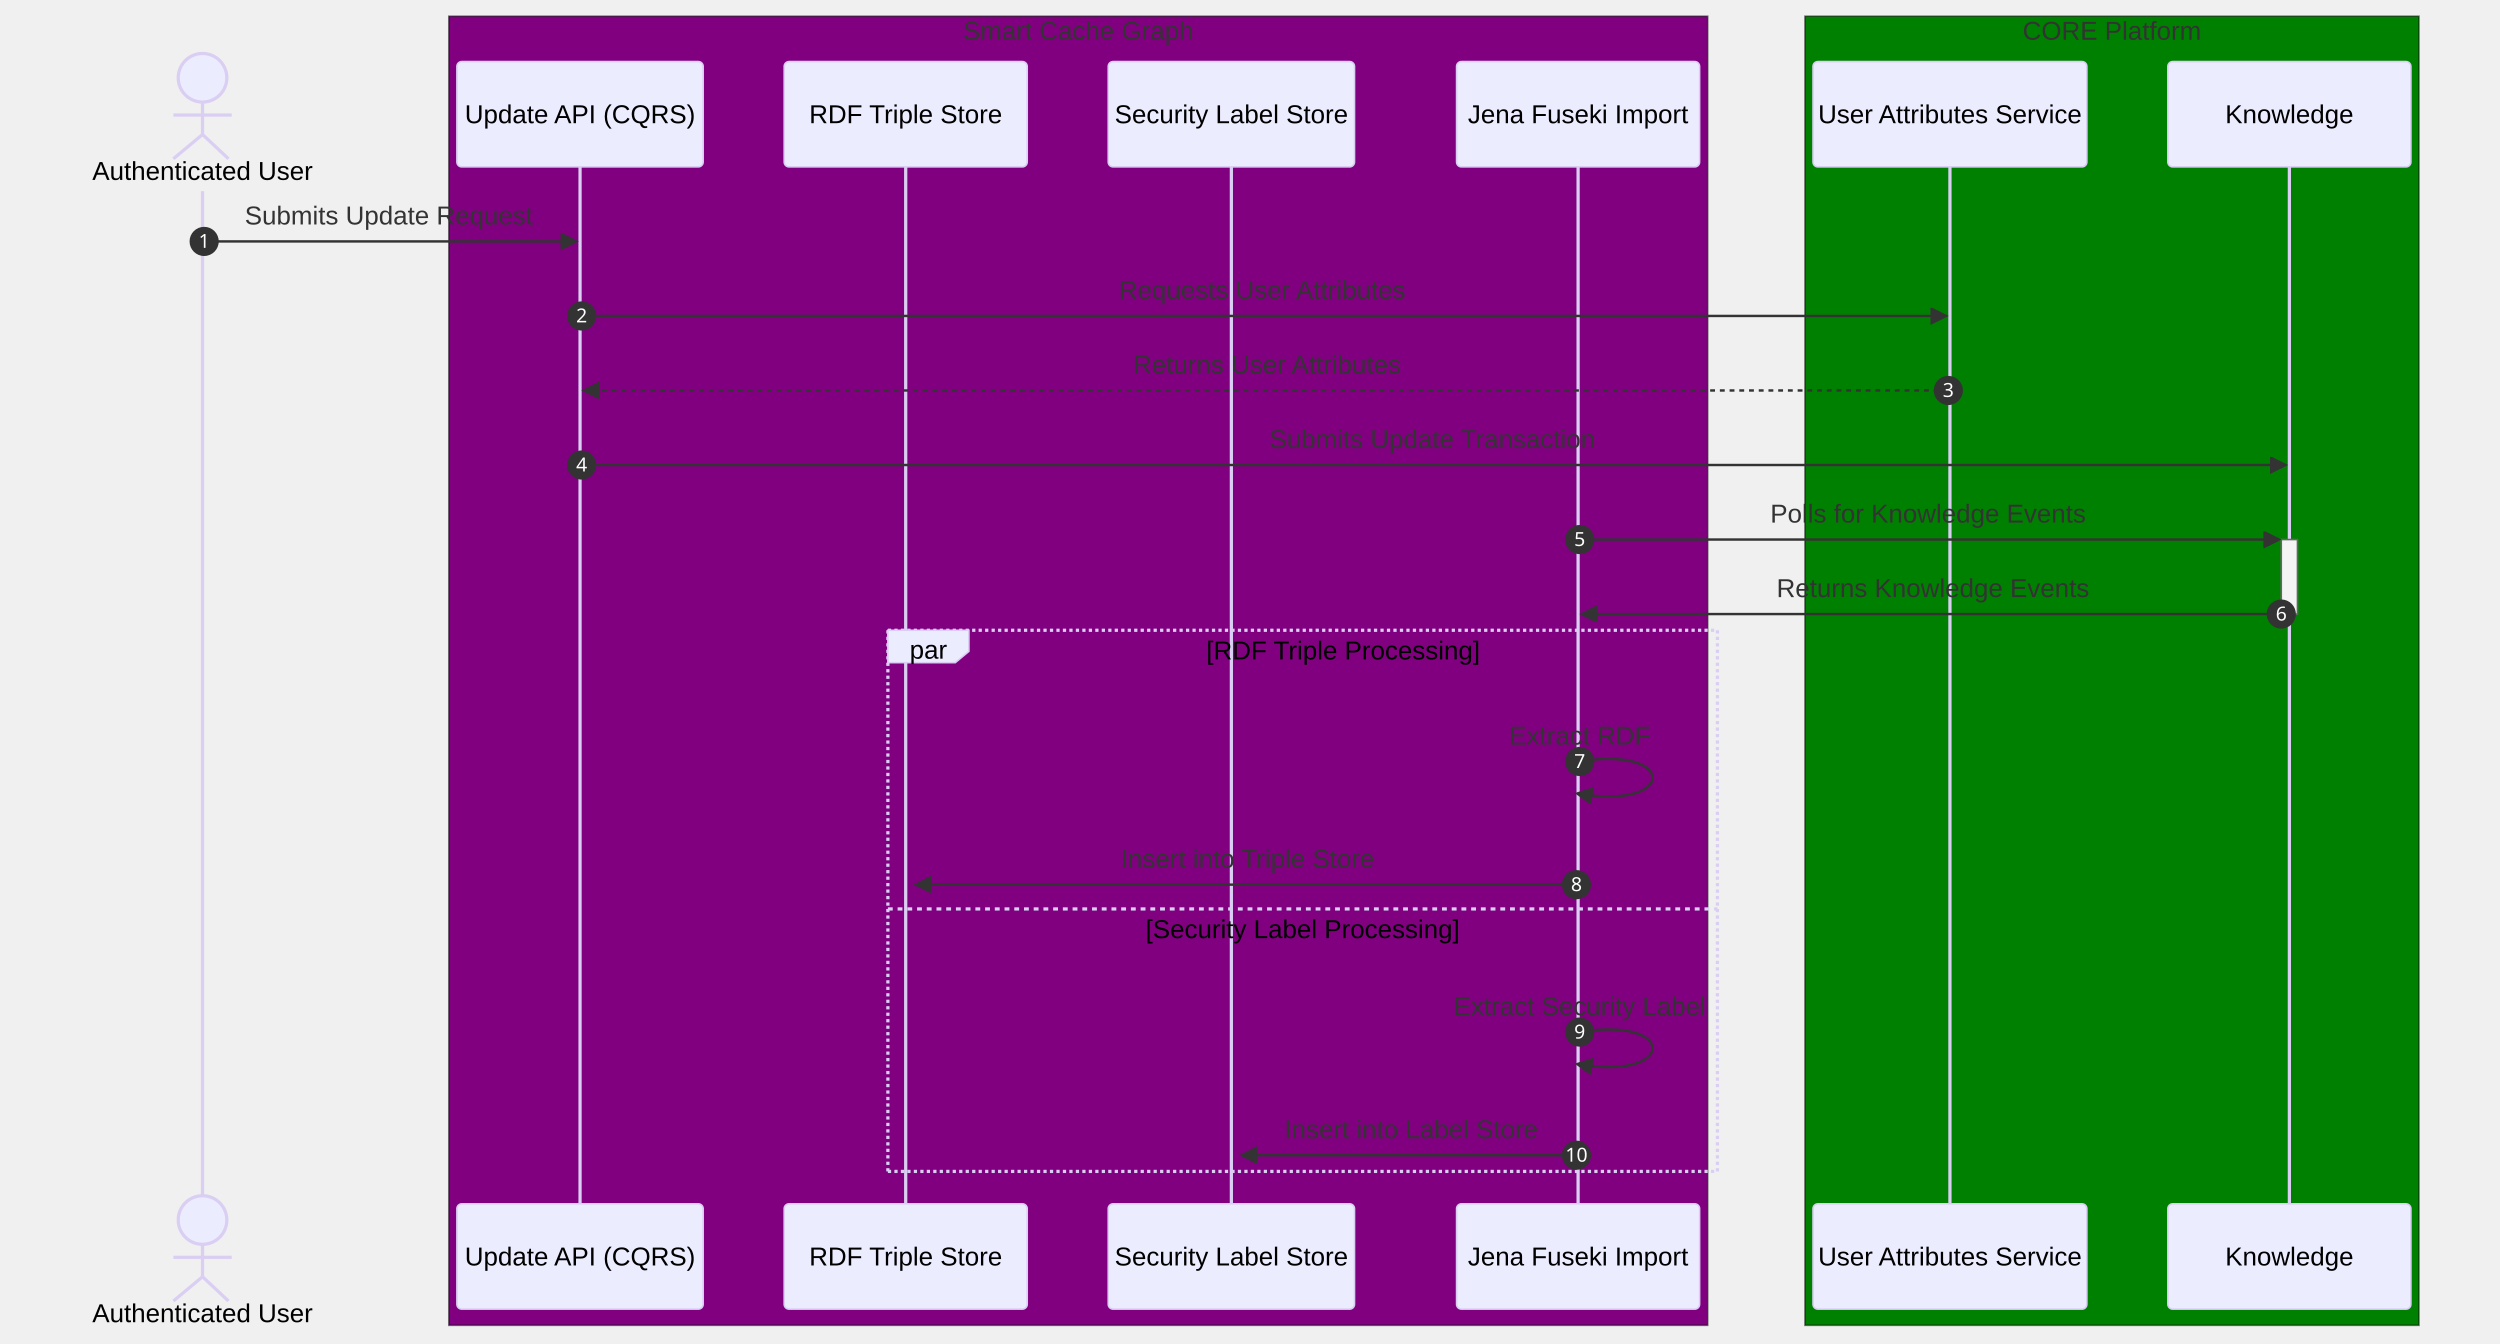
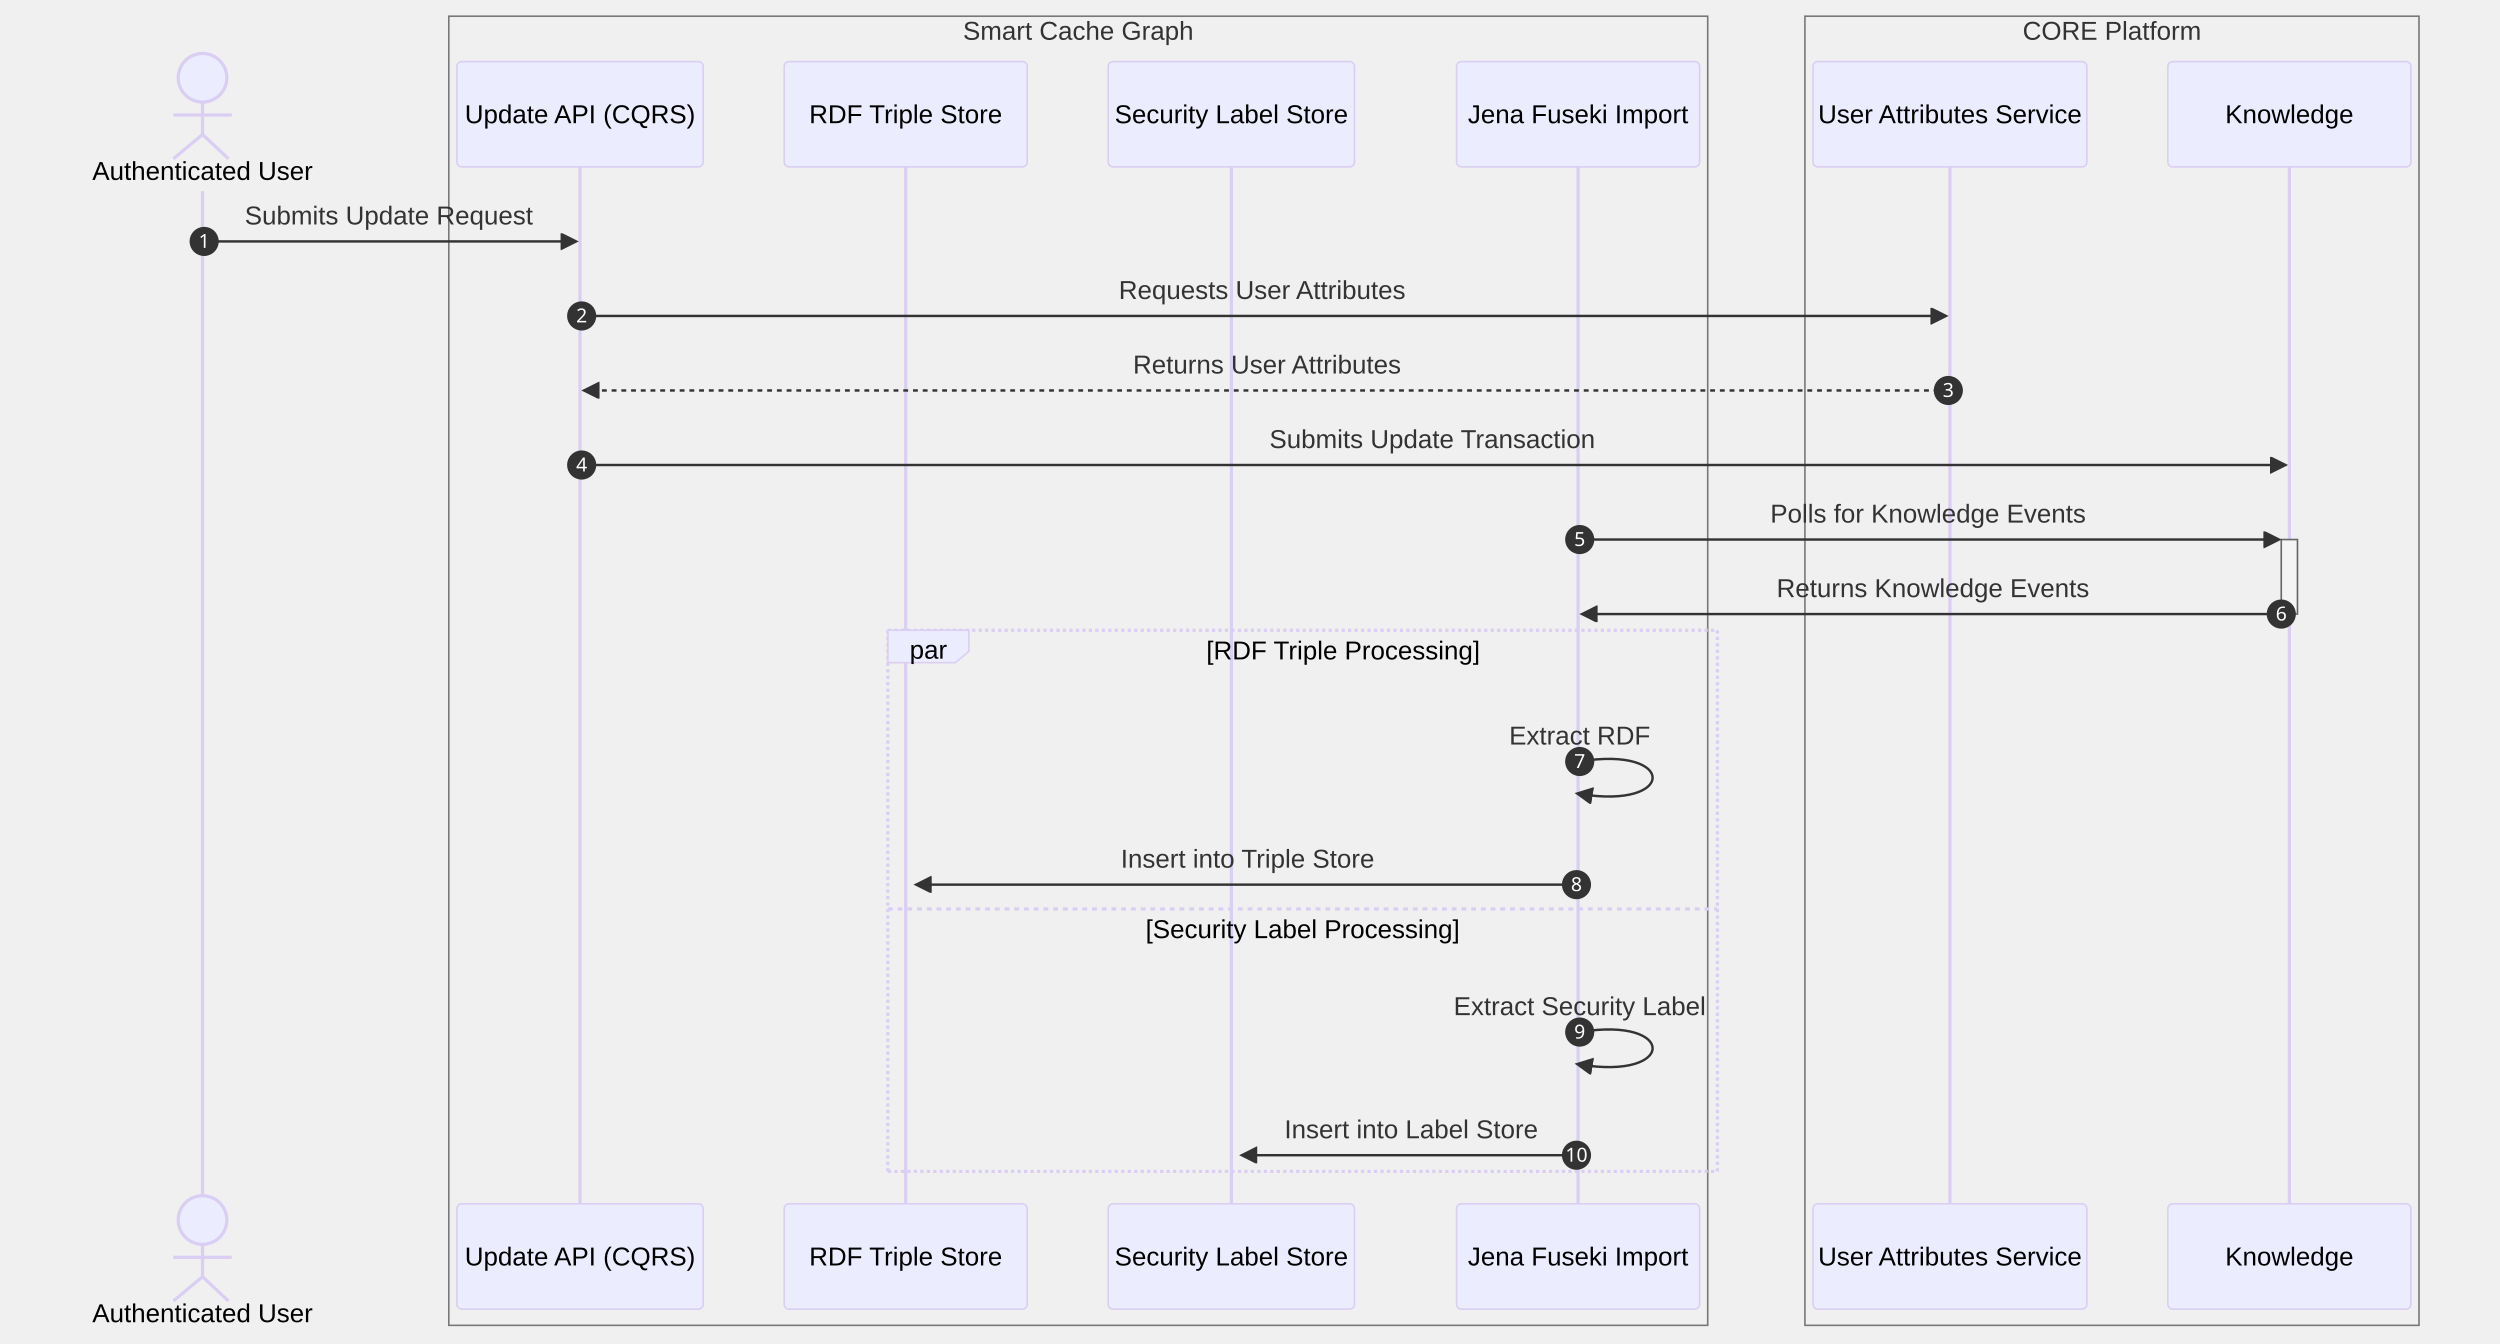
<svg xmlns="http://www.w3.org/2000/svg" aria-roledescription="sequence" role="graphics-document document" viewBox="-50 -10 1543 829" style="max-width: 1543px; background-color: white;" width="100%" id="my-svg">
  <g>
-     <rect class="rect" height="808" width="379" stroke="rgb(0,0,0, 0.5)" fill="Green" y="0" x="1064" />
+     <rect class="rect" height="808" width="379" stroke="rgb(0,0,0, 0.5)" fill="transparent" y="0" x="1064" />
    <text style="text-anchor: middle; font-size: 16px; font-weight: 400;" class="text" alignment-baseline="central" dominant-baseline="central" y="9" x="1253.5">
      <tspan dy="0" x="1253.5">CORE Platform</tspan>
    </text>
  </g>
  <g>
-     <rect class="rect" height="808" width="777" stroke="rgb(0,0,0, 0.5)" fill="Purple" y="0" x="227" />
+     <rect class="rect" height="808" width="777" stroke="rgb(0,0,0, 0.5)" fill="transparent" y="0" x="227" />
    <text style="text-anchor: middle; font-size: 16px; font-weight: 400;" class="text" alignment-baseline="central" dominant-baseline="central" y="9" x="615.5">
      <tspan dy="0" x="615.5">Smart Cache Graph</tspan>
    </text>
  </g>
  <g>
    <rect class="actor actor-bottom" ry="3" rx="3" name="K" height="65" width="150" stroke="#666" fill="#eaeaea" y="733" x="1288" />
    <text style="text-anchor: middle; font-size: 16px; font-weight: 400;" class="actor" alignment-baseline="central" dominant-baseline="central" y="765.5" x="1363">
      <tspan dy="0" x="1363">Knowledge</tspan>
    </text>
  </g>
  <g>
    <rect class="actor actor-bottom" ry="3" rx="3" name="UAS" height="65" width="169" stroke="#666" fill="#eaeaea" y="733" x="1069" />
    <text style="text-anchor: middle; font-size: 16px; font-weight: 400;" class="actor" alignment-baseline="central" dominant-baseline="central" y="765.5" x="1153.5">
      <tspan dy="0" x="1153.5">User Attributes Service</tspan>
    </text>
  </g>
  <g>
    <rect class="actor actor-bottom" ry="3" rx="3" name="JF" height="65" width="150" stroke="#666" fill="#eaeaea" y="733" x="849" />
    <text style="text-anchor: middle; font-size: 16px; font-weight: 400;" class="actor" alignment-baseline="central" dominant-baseline="central" y="765.5" x="924">
      <tspan dy="0" x="924">Jena Fuseki Import</tspan>
    </text>
  </g>
  <g>
    <rect class="actor actor-bottom" ry="3" rx="3" name="L" height="65" width="152" stroke="#666" fill="#eaeaea" y="733" x="634" />
    <text style="text-anchor: middle; font-size: 16px; font-weight: 400;" class="actor" alignment-baseline="central" dominant-baseline="central" y="765.5" x="710">
      <tspan dy="0" x="710">Security Label Store</tspan>
    </text>
  </g>
  <g>
    <rect class="actor actor-bottom" ry="3" rx="3" name="RTS" height="65" width="150" stroke="#666" fill="#eaeaea" y="733" x="434" />
    <text style="text-anchor: middle; font-size: 16px; font-weight: 400;" class="actor" alignment-baseline="central" dominant-baseline="central" y="765.5" x="509">
      <tspan dy="0" x="509">RDF Triple Store</tspan>
    </text>
  </g>
  <g>
    <rect class="actor actor-bottom" ry="3" rx="3" name="SA" height="65" width="152" stroke="#666" fill="#eaeaea" y="733" x="232" />
    <text style="text-anchor: middle; font-size: 16px; font-weight: 400;" class="actor" alignment-baseline="central" dominant-baseline="central" y="765.5" x="308">
      <tspan dy="0" x="308">Update API (CQRS)</tspan>
    </text>
  </g>
  <g>
    <line stroke="#999" stroke-width="0.5px" class="200" y2="733" x2="1363" y1="33" x1="1363" id="actor6" />
    <g id="root-6">
      <rect class="actor actor-top" ry="3" rx="3" name="K" height="65" width="150" stroke="#666" fill="#eaeaea" y="28" x="1288" />
      <text style="text-anchor: middle; font-size: 16px; font-weight: 400;" class="actor" alignment-baseline="central" dominant-baseline="central" y="60.5" x="1363">
        <tspan dy="0" x="1363">Knowledge</tspan>
      </text>
    </g>
  </g>
  <g>
    <line stroke="#999" stroke-width="0.5px" class="200" y2="733" x2="1153.5" y1="33" x1="1153.5" id="actor5" />
    <g id="root-5">
      <rect class="actor actor-top" ry="3" rx="3" name="UAS" height="65" width="169" stroke="#666" fill="#eaeaea" y="28" x="1069" />
      <text style="text-anchor: middle; font-size: 16px; font-weight: 400;" class="actor" alignment-baseline="central" dominant-baseline="central" y="60.5" x="1153.5">
        <tspan dy="0" x="1153.5">User Attributes Service</tspan>
      </text>
    </g>
  </g>
  <g>
    <line stroke="#999" stroke-width="0.5px" class="200" y2="733" x2="924" y1="33" x1="924" id="actor4" />
    <g id="root-4">
      <rect class="actor actor-top" ry="3" rx="3" name="JF" height="65" width="150" stroke="#666" fill="#eaeaea" y="28" x="849" />
      <text style="text-anchor: middle; font-size: 16px; font-weight: 400;" class="actor" alignment-baseline="central" dominant-baseline="central" y="60.5" x="924">
        <tspan dy="0" x="924">Jena Fuseki Import</tspan>
      </text>
    </g>
  </g>
  <g>
    <line stroke="#999" stroke-width="0.5px" class="200" y2="733" x2="710" y1="33" x1="710" id="actor3" />
    <g id="root-3">
      <rect class="actor actor-top" ry="3" rx="3" name="L" height="65" width="152" stroke="#666" fill="#eaeaea" y="28" x="634" />
      <text style="text-anchor: middle; font-size: 16px; font-weight: 400;" class="actor" alignment-baseline="central" dominant-baseline="central" y="60.5" x="710">
        <tspan dy="0" x="710">Security Label Store</tspan>
      </text>
    </g>
  </g>
  <g>
    <line stroke="#999" stroke-width="0.5px" class="200" y2="733" x2="509" y1="33" x1="509" id="actor2" />
    <g id="root-2">
      <rect class="actor actor-top" ry="3" rx="3" name="RTS" height="65" width="150" stroke="#666" fill="#eaeaea" y="28" x="434" />
      <text style="text-anchor: middle; font-size: 16px; font-weight: 400;" class="actor" alignment-baseline="central" dominant-baseline="central" y="60.5" x="509">
        <tspan dy="0" x="509">RDF Triple Store</tspan>
      </text>
    </g>
  </g>
  <g>
    <line stroke="#999" stroke-width="0.5px" class="200" y2="733" x2="308" y1="33" x1="308" id="actor1" />
    <g id="root-1">
      <rect class="actor actor-top" ry="3" rx="3" name="SA" height="65" width="152" stroke="#666" fill="#eaeaea" y="28" x="232" />
      <text style="text-anchor: middle; font-size: 16px; font-weight: 400;" class="actor" alignment-baseline="central" dominant-baseline="central" y="60.5" x="308">
        <tspan dy="0" x="308">Update API (CQRS)</tspan>
      </text>
    </g>
  </g>
  <style>#my-svg{font-family:"trebuchet ms",verdana,arial,sans-serif;font-size:16px;fill:#333;}#my-svg .error-icon{fill:#552222;}#my-svg .error-text{fill:#552222;stroke:#552222;}#my-svg .edge-thickness-normal{stroke-width:2px;}#my-svg .edge-thickness-thick{stroke-width:3.5px;}#my-svg .edge-pattern-solid{stroke-dasharray:0;}#my-svg .edge-pattern-dashed{stroke-dasharray:3;}#my-svg .edge-pattern-dotted{stroke-dasharray:2;}#my-svg .marker{fill:#333333;stroke:#333333;}#my-svg .marker.cross{stroke:#333333;}#my-svg svg{font-family:"trebuchet ms",verdana,arial,sans-serif;font-size:16px;}#my-svg .actor{stroke:hsl(259.626, 59.777%, 87.902%);fill:#ECECFF;}#my-svg text.actor&gt;tspan{fill:black;stroke:none;}#my-svg .actor-line{stroke:grey;}#my-svg .messageLine0{stroke-width:1.5;stroke-dasharray:none;stroke:#333;}#my-svg .messageLine1{stroke-width:1.5;stroke-dasharray:2,2;stroke:#333;}#my-svg #arrowhead path{fill:#333;stroke:#333;}#my-svg .sequenceNumber{fill:white;}#my-svg #sequencenumber{fill:#333;}#my-svg #crosshead path{fill:#333;stroke:#333;}#my-svg .messageText{fill:#333;stroke:none;}#my-svg .labelBox{stroke:hsl(259.626, 59.777%, 87.902%);fill:#ECECFF;}#my-svg .labelText,#my-svg .labelText&gt;tspan{fill:black;stroke:none;}#my-svg .loopText,#my-svg .loopText&gt;tspan{fill:black;stroke:none;}#my-svg .loopLine{stroke-width:2px;stroke-dasharray:2,2;stroke:hsl(259.626, 59.777%, 87.902%);fill:hsl(259.626, 59.777%, 87.902%);}#my-svg .note{stroke:#aaaa33;fill:#fff5ad;}#my-svg .noteText,#my-svg .noteText&gt;tspan{fill:black;stroke:none;}#my-svg .activation0{fill:#f4f4f4;stroke:#666;}#my-svg .activation1{fill:#f4f4f4;stroke:#666;}#my-svg .activation2{fill:#f4f4f4;stroke:#666;}#my-svg .actorPopupMenu{position:absolute;}#my-svg .actorPopupMenuPanel{position:absolute;fill:#ECECFF;box-shadow:0px 8px 16px 0px rgba(0,0,0,0.2);filter:drop-shadow(3px 5px 2px rgb(0 0 0 / 0.4));}#my-svg .actor-man line{stroke:hsl(259.626, 59.777%, 87.902%);fill:#ECECFF;}#my-svg .actor-man circle,#my-svg line{stroke:hsl(259.626, 59.777%, 87.902%);fill:#ECECFF;stroke-width:2px;}#my-svg :root{--mermaid-font-family:"trebuchet ms",verdana,arial,sans-serif;}</style>
  <g />
  <defs>
    <symbol height="24" width="24" id="computer">
      <path d="M2 2v13h20v-13h-20zm18 11h-16v-9h16v9zm-10.228 6l.466-1h3.524l.467 1h-4.457zm14.228 3h-24l2-6h2.104l-1.33 4h18.45l-1.297-4h2.073l2 6zm-5-10h-14v-7h14v7z" transform="scale(.5)" />
    </symbol>
  </defs>
  <defs>
    <symbol clip-rule="evenodd" fill-rule="evenodd" id="database">
      <path d="M12.258.001l.256.004.255.005.253.008.251.01.249.012.247.015.246.016.242.019.241.02.239.023.236.024.233.027.231.028.229.031.225.032.223.034.22.036.217.038.214.04.211.041.208.043.205.045.201.046.198.048.194.05.191.051.187.053.183.054.18.056.175.057.172.059.168.06.163.061.16.063.155.064.15.066.074.033.073.033.071.034.07.034.069.035.068.035.067.035.066.035.064.036.064.036.062.036.06.036.06.037.058.037.058.037.055.038.055.038.053.038.052.038.051.039.05.039.048.039.047.039.045.04.044.04.043.04.041.04.04.041.039.041.037.041.036.041.034.041.033.042.032.042.03.042.029.042.027.042.026.043.024.043.023.043.021.043.02.043.018.044.017.043.015.044.013.044.012.044.011.045.009.044.007.045.006.045.004.045.002.045.001.045v17l-.001.045-.002.045-.004.045-.006.045-.007.045-.009.044-.011.045-.012.044-.013.044-.015.044-.017.043-.018.044-.02.043-.021.043-.023.043-.024.043-.026.043-.027.042-.029.042-.03.042-.032.042-.033.042-.034.041-.036.041-.037.041-.039.041-.04.041-.041.04-.043.04-.044.04-.045.04-.047.039-.048.039-.05.039-.051.039-.052.038-.053.038-.055.038-.055.038-.058.037-.058.037-.06.037-.06.036-.062.036-.064.036-.064.036-.066.035-.067.035-.068.035-.069.035-.07.034-.071.034-.073.033-.074.033-.15.066-.155.064-.16.063-.163.061-.168.06-.172.059-.175.057-.18.056-.183.054-.187.053-.191.051-.194.05-.198.048-.201.046-.205.045-.208.043-.211.041-.214.04-.217.038-.22.036-.223.034-.225.032-.229.031-.231.028-.233.027-.236.024-.239.023-.241.02-.242.019-.246.016-.247.015-.249.012-.251.01-.253.008-.255.005-.256.004-.258.001-.258-.001-.256-.004-.255-.005-.253-.008-.251-.01-.249-.012-.247-.015-.245-.016-.243-.019-.241-.02-.238-.023-.236-.024-.234-.027-.231-.028-.228-.031-.226-.032-.223-.034-.22-.036-.217-.038-.214-.04-.211-.041-.208-.043-.204-.045-.201-.046-.198-.048-.195-.05-.19-.051-.187-.053-.184-.054-.179-.056-.176-.057-.172-.059-.167-.06-.164-.061-.159-.063-.155-.064-.151-.066-.074-.033-.072-.033-.072-.034-.07-.034-.069-.035-.068-.035-.067-.035-.066-.035-.064-.036-.063-.036-.062-.036-.061-.036-.06-.037-.058-.037-.057-.037-.056-.038-.055-.038-.053-.038-.052-.038-.051-.039-.049-.039-.049-.039-.046-.039-.046-.04-.044-.04-.043-.04-.041-.04-.04-.041-.039-.041-.037-.041-.036-.041-.034-.041-.033-.042-.032-.042-.03-.042-.029-.042-.027-.042-.026-.043-.024-.043-.023-.043-.021-.043-.02-.043-.018-.044-.017-.043-.015-.044-.013-.044-.012-.044-.011-.045-.009-.044-.007-.045-.006-.045-.004-.045-.002-.045-.001-.045v-17l.001-.045.002-.045.004-.045.006-.045.007-.045.009-.044.011-.045.012-.044.013-.044.015-.044.017-.043.018-.044.02-.043.021-.043.023-.043.024-.043.026-.043.027-.042.029-.042.03-.042.032-.042.033-.042.034-.041.036-.041.037-.041.039-.041.04-.041.041-.04.043-.04.044-.04.046-.04.046-.039.049-.039.049-.039.051-.039.052-.038.053-.038.055-.038.056-.038.057-.037.058-.037.06-.037.061-.036.062-.036.063-.036.064-.036.066-.035.067-.035.068-.035.069-.035.07-.034.072-.034.072-.033.074-.033.151-.066.155-.064.159-.063.164-.061.167-.06.172-.059.176-.057.179-.056.184-.054.187-.053.19-.051.195-.05.198-.048.201-.046.204-.045.208-.043.211-.041.214-.04.217-.038.22-.036.223-.034.226-.032.228-.031.231-.028.234-.027.236-.024.238-.023.241-.02.243-.019.245-.016.247-.015.249-.012.251-.01.253-.008.255-.005.256-.004.258-.001.258.001zm-9.258 20.499v.01l.001.021.003.021.004.022.005.021.006.022.007.022.009.023.01.022.011.023.012.023.013.023.015.023.016.024.017.023.018.024.019.024.021.024.022.025.023.024.024.025.052.049.056.05.061.051.066.051.07.051.075.051.079.052.084.052.088.052.092.052.097.052.102.051.105.052.11.052.114.051.119.051.123.051.127.05.131.05.135.05.139.048.144.049.147.047.152.047.155.047.16.045.163.045.167.043.171.043.176.041.178.041.183.039.187.039.19.037.194.035.197.035.202.033.204.031.209.03.212.029.216.027.219.025.222.024.226.021.23.02.233.018.236.016.24.015.243.012.246.01.249.008.253.005.256.004.259.001.26-.001.257-.004.254-.005.25-.008.247-.011.244-.012.241-.014.237-.016.233-.018.231-.021.226-.021.224-.024.22-.026.216-.027.212-.028.21-.031.205-.031.202-.034.198-.034.194-.036.191-.037.187-.039.183-.04.179-.04.175-.042.172-.043.168-.044.163-.045.16-.046.155-.046.152-.047.148-.048.143-.049.139-.049.136-.05.131-.05.126-.05.123-.051.118-.052.114-.051.11-.052.106-.052.101-.052.096-.052.092-.052.088-.053.083-.051.079-.052.074-.052.07-.051.065-.051.06-.051.056-.05.051-.05.023-.024.023-.025.021-.024.02-.024.019-.024.018-.024.017-.024.015-.023.014-.024.013-.023.012-.023.01-.023.01-.022.008-.022.006-.022.006-.022.004-.022.004-.021.001-.021.001-.021v-4.127l-.077.055-.08.053-.083.054-.085.053-.087.052-.09.052-.093.051-.095.05-.097.05-.1.049-.102.049-.105.048-.106.047-.109.047-.111.046-.114.045-.115.045-.118.044-.12.043-.122.042-.124.042-.126.041-.128.04-.13.04-.132.038-.134.038-.135.037-.138.037-.139.035-.142.035-.143.034-.144.033-.147.032-.148.031-.15.03-.151.03-.153.029-.154.027-.156.027-.158.026-.159.025-.161.024-.162.023-.163.022-.165.021-.166.02-.167.019-.169.018-.169.017-.171.016-.173.015-.173.014-.175.013-.175.012-.177.011-.178.01-.179.008-.179.008-.181.006-.182.005-.182.004-.184.003-.184.002h-.37l-.184-.002-.184-.003-.182-.004-.182-.005-.181-.006-.179-.008-.179-.008-.178-.01-.176-.011-.176-.012-.175-.013-.173-.014-.172-.015-.171-.016-.17-.017-.169-.018-.167-.019-.166-.02-.165-.021-.163-.022-.162-.023-.161-.024-.159-.025-.157-.026-.156-.027-.155-.027-.153-.029-.151-.03-.15-.03-.148-.031-.146-.032-.145-.033-.143-.034-.141-.035-.14-.035-.137-.037-.136-.037-.134-.038-.132-.038-.13-.04-.128-.04-.126-.041-.124-.042-.122-.042-.12-.044-.117-.043-.116-.045-.113-.045-.112-.046-.109-.047-.106-.047-.105-.048-.102-.049-.1-.049-.097-.05-.095-.05-.093-.052-.09-.051-.087-.052-.085-.053-.083-.054-.08-.054-.077-.054v4.127zm0-5.654v.011l.001.021.003.021.004.021.005.022.006.022.007.022.009.022.01.022.011.023.012.023.013.023.015.024.016.023.017.024.018.024.019.024.021.024.022.024.023.025.024.024.052.05.056.05.061.05.066.051.07.051.075.052.079.051.084.052.088.052.092.052.097.052.102.052.105.052.11.051.114.051.119.052.123.05.127.051.131.05.135.049.139.049.144.048.147.048.152.047.155.046.16.045.163.045.167.044.171.042.176.042.178.04.183.04.187.038.19.037.194.036.197.034.202.033.204.032.209.03.212.028.216.027.219.025.222.024.226.022.23.02.233.018.236.016.24.014.243.012.246.01.249.008.253.006.256.003.259.001.26-.001.257-.003.254-.006.25-.008.247-.01.244-.012.241-.015.237-.016.233-.018.231-.02.226-.022.224-.024.22-.025.216-.027.212-.029.21-.03.205-.032.202-.033.198-.035.194-.036.191-.037.187-.039.183-.039.179-.041.175-.042.172-.043.168-.044.163-.045.16-.045.155-.047.152-.047.148-.048.143-.048.139-.05.136-.049.131-.05.126-.051.123-.051.118-.051.114-.052.11-.052.106-.052.101-.052.096-.052.092-.052.088-.052.083-.052.079-.052.074-.051.07-.052.065-.051.06-.05.056-.051.051-.049.023-.025.023-.024.021-.025.02-.024.019-.024.018-.024.017-.024.015-.023.014-.023.013-.024.012-.022.01-.023.01-.023.008-.022.006-.022.006-.022.004-.021.004-.022.001-.021.001-.021v-4.139l-.077.054-.08.054-.083.054-.085.052-.087.053-.09.051-.093.051-.095.051-.097.05-.1.049-.102.049-.105.048-.106.047-.109.047-.111.046-.114.045-.115.044-.118.044-.12.044-.122.042-.124.042-.126.041-.128.04-.13.039-.132.039-.134.038-.135.037-.138.036-.139.036-.142.035-.143.033-.144.033-.147.033-.148.031-.15.03-.151.03-.153.028-.154.028-.156.027-.158.026-.159.025-.161.024-.162.023-.163.022-.165.021-.166.02-.167.019-.169.018-.169.017-.171.016-.173.015-.173.014-.175.013-.175.012-.177.011-.178.009-.179.009-.179.007-.181.007-.182.005-.182.004-.184.003-.184.002h-.37l-.184-.002-.184-.003-.182-.004-.182-.005-.181-.007-.179-.007-.179-.009-.178-.009-.176-.011-.176-.012-.175-.013-.173-.014-.172-.015-.171-.016-.17-.017-.169-.018-.167-.019-.166-.02-.165-.021-.163-.022-.162-.023-.161-.024-.159-.025-.157-.026-.156-.027-.155-.028-.153-.028-.151-.03-.15-.03-.148-.031-.146-.033-.145-.033-.143-.033-.141-.035-.14-.036-.137-.036-.136-.037-.134-.038-.132-.039-.13-.039-.128-.04-.126-.041-.124-.042-.122-.043-.12-.043-.117-.044-.116-.044-.113-.046-.112-.046-.109-.046-.106-.047-.105-.048-.102-.049-.1-.049-.097-.05-.095-.051-.093-.051-.09-.051-.087-.053-.085-.052-.083-.054-.08-.054-.077-.054v4.139zm0-5.666v.011l.001.02.003.022.004.021.005.022.006.021.007.022.009.023.01.022.011.023.012.023.013.023.015.023.016.024.017.024.018.023.019.024.021.025.022.024.023.024.024.025.052.05.056.05.061.05.066.051.07.051.075.052.079.051.084.052.088.052.092.052.097.052.102.052.105.051.11.052.114.051.119.051.123.051.127.05.131.05.135.05.139.049.144.048.147.048.152.047.155.046.16.045.163.045.167.043.171.043.176.042.178.04.183.04.187.038.19.037.194.036.197.034.202.033.204.032.209.03.212.028.216.027.219.025.222.024.226.021.23.02.233.018.236.017.24.014.243.012.246.01.249.008.253.006.256.003.259.001.26-.001.257-.003.254-.006.25-.008.247-.01.244-.013.241-.014.237-.016.233-.018.231-.02.226-.022.224-.024.22-.025.216-.027.212-.029.21-.03.205-.032.202-.033.198-.035.194-.036.191-.037.187-.039.183-.039.179-.041.175-.042.172-.043.168-.044.163-.045.16-.045.155-.047.152-.047.148-.048.143-.049.139-.049.136-.049.131-.051.126-.05.123-.051.118-.052.114-.051.11-.052.106-.052.101-.052.096-.052.092-.052.088-.052.083-.052.079-.052.074-.052.07-.051.065-.051.06-.051.056-.05.051-.049.023-.025.023-.025.021-.024.02-.024.019-.024.018-.024.017-.024.015-.023.014-.024.013-.023.012-.023.01-.022.01-.023.008-.022.006-.022.006-.022.004-.022.004-.021.001-.021.001-.021v-4.153l-.077.054-.08.054-.083.053-.085.053-.087.053-.09.051-.093.051-.095.051-.097.05-.1.049-.102.048-.105.048-.106.048-.109.046-.111.046-.114.046-.115.044-.118.044-.12.043-.122.043-.124.042-.126.041-.128.04-.13.039-.132.039-.134.038-.135.037-.138.036-.139.036-.142.034-.143.034-.144.033-.147.032-.148.032-.15.03-.151.03-.153.028-.154.028-.156.027-.158.026-.159.024-.161.024-.162.023-.163.023-.165.021-.166.02-.167.019-.169.018-.169.017-.171.016-.173.015-.173.014-.175.013-.175.012-.177.01-.178.01-.179.009-.179.007-.181.006-.182.006-.182.004-.184.003-.184.001-.185.001-.185-.001-.184-.001-.184-.003-.182-.004-.182-.006-.181-.006-.179-.007-.179-.009-.178-.01-.176-.01-.176-.012-.175-.013-.173-.014-.172-.015-.171-.016-.17-.017-.169-.018-.167-.019-.166-.02-.165-.021-.163-.023-.162-.023-.161-.024-.159-.024-.157-.026-.156-.027-.155-.028-.153-.028-.151-.03-.15-.03-.148-.032-.146-.032-.145-.033-.143-.034-.141-.034-.14-.036-.137-.036-.136-.037-.134-.038-.132-.039-.13-.039-.128-.041-.126-.041-.124-.041-.122-.043-.12-.043-.117-.044-.116-.044-.113-.046-.112-.046-.109-.046-.106-.048-.105-.048-.102-.048-.1-.05-.097-.049-.095-.051-.093-.051-.09-.052-.087-.052-.085-.053-.083-.053-.08-.054-.077-.054v4.153zm8.74-8.179l-.257.004-.254.005-.25.008-.247.011-.244.012-.241.014-.237.016-.233.018-.231.021-.226.022-.224.023-.22.026-.216.027-.212.028-.21.031-.205.032-.202.033-.198.034-.194.036-.191.038-.187.038-.183.04-.179.041-.175.042-.172.043-.168.043-.163.045-.16.046-.155.046-.152.048-.148.048-.143.048-.139.049-.136.05-.131.05-.126.051-.123.051-.118.051-.114.052-.11.052-.106.052-.101.052-.096.052-.092.052-.088.052-.083.052-.079.052-.074.051-.07.052-.065.051-.06.05-.056.05-.051.05-.023.025-.023.024-.021.024-.02.025-.019.024-.018.024-.017.023-.015.024-.014.023-.013.023-.012.023-.01.023-.01.022-.008.022-.006.023-.006.021-.004.022-.004.021-.001.021-.001.021.001.021.001.021.004.021.004.022.006.021.006.023.008.022.01.022.01.023.012.023.013.023.014.023.015.024.017.023.018.024.019.024.02.025.021.024.023.024.023.025.051.05.056.05.06.05.065.051.07.052.074.051.079.052.083.052.088.052.092.052.096.052.101.052.106.052.11.052.114.052.118.051.123.051.126.051.131.05.136.05.139.049.143.048.148.048.152.048.155.046.16.046.163.045.168.043.172.043.175.042.179.041.183.04.187.038.191.038.194.036.198.034.202.033.205.032.21.031.212.028.216.027.22.026.224.023.226.022.231.021.233.018.237.016.241.014.244.012.247.011.25.008.254.005.257.004.26.001.26-.001.257-.004.254-.005.25-.008.247-.011.244-.012.241-.014.237-.016.233-.018.231-.021.226-.022.224-.023.22-.026.216-.027.212-.028.21-.031.205-.032.202-.033.198-.034.194-.036.191-.038.187-.038.183-.04.179-.041.175-.042.172-.043.168-.043.163-.045.16-.046.155-.046.152-.048.148-.048.143-.048.139-.049.136-.05.131-.05.126-.051.123-.051.118-.051.114-.052.11-.052.106-.052.101-.052.096-.052.092-.052.088-.052.083-.052.079-.052.074-.051.07-.052.065-.051.06-.05.056-.05.051-.05.023-.025.023-.024.021-.024.02-.025.019-.024.018-.024.017-.023.015-.024.014-.023.013-.023.012-.023.01-.023.01-.022.008-.022.006-.023.006-.021.004-.022.004-.021.001-.021.001-.021-.001-.021-.001-.021-.004-.021-.004-.022-.006-.021-.006-.023-.008-.022-.01-.022-.01-.023-.012-.023-.013-.023-.014-.023-.015-.024-.017-.023-.018-.024-.019-.024-.02-.025-.021-.024-.023-.024-.023-.025-.051-.05-.056-.05-.06-.05-.065-.051-.07-.052-.074-.051-.079-.052-.083-.052-.088-.052-.092-.052-.096-.052-.101-.052-.106-.052-.11-.052-.114-.052-.118-.051-.123-.051-.126-.051-.131-.05-.136-.05-.139-.049-.143-.048-.148-.048-.152-.048-.155-.046-.16-.046-.163-.045-.168-.043-.172-.043-.175-.042-.179-.041-.183-.04-.187-.038-.191-.038-.194-.036-.198-.034-.202-.033-.205-.032-.21-.031-.212-.028-.216-.027-.22-.026-.224-.023-.226-.022-.231-.021-.233-.018-.237-.016-.241-.014-.244-.012-.247-.011-.25-.008-.254-.005-.257-.004-.26-.001-.26.001z" transform="scale(.5)" />
    </symbol>
  </defs>
  <defs>
    <symbol height="24" width="24" id="clock">
      <path d="M12 2c5.514 0 10 4.486 10 10s-4.486 10-10 10-10-4.486-10-10 4.486-10 10-10zm0-2c-6.627 0-12 5.373-12 12s5.373 12 12 12 12-5.373 12-12-5.373-12-12-12zm5.848 12.459c.202.038.202.333.001.372-1.907.361-6.045 1.111-6.547 1.111-.719 0-1.301-.582-1.301-1.301 0-.512.77-5.447 1.125-7.445.034-.192.312-.181.343.014l.985 6.238 5.394 1.011z" transform="scale(.5)" />
    </symbol>
  </defs>
  <defs>
    <marker orient="auto" markerHeight="12" markerWidth="12" markerUnits="userSpaceOnUse" refY="5" refX="7.9" id="arrowhead">
      <path d="M 0 0 L 10 5 L 0 10 z" />
    </marker>
  </defs>
  <defs>
    <marker refY="4.5" refX="4" orient="auto" markerHeight="8" markerWidth="15" id="crosshead">
      <path style="stroke-dasharray: 0, 0;" d="M 1,2 L 6,7 M 6,2 L 1,7" stroke-width="1pt" stroke="#000000" fill="none" />
    </marker>
  </defs>
  <defs>
    <marker orient="auto" markerHeight="28" markerWidth="20" refY="7" refX="15.5" id="filled-head">
      <path d="M 18,7 L9,13 L14,7 L9,1 Z" />
    </marker>
  </defs>
  <defs>
    <marker orient="auto" markerHeight="40" markerWidth="60" refY="15" refX="15" id="sequencenumber">
      <circle r="6" cy="15" cx="15" />
    </marker>
  </defs>
  <g>
    <rect class="activation0" ry="0" rx="0" height="46" width="10" stroke="#666" fill="#EDF2AE" y="323" x="1358" />
  </g>
  <g />
  <g />
  <g>
    <line class="loopLine" y2="379" x2="1010" y1="379" x1="498" />
    <line class="loopLine" y2="713" x2="1010" y1="379" x1="1010" />
    <line class="loopLine" y2="713" x2="1010" y1="713" x1="498" />
    <line class="loopLine" y2="713" x2="498" y1="379" x1="498" />
    <line style="stroke-dasharray: 3, 3;" class="loopLine" y2="551" x2="1010" y1="551" x1="498" />
    <polygon class="labelBox" points="498,379 548,379 548,392 539.6,399 498,399" />
    <text style="font-size: 16px; font-weight: 400;" class="labelText" alignment-baseline="middle" dominant-baseline="middle" text-anchor="middle" y="392" x="523">par</text>
    <text style="font-size: 16px; font-weight: 400;" class="loopText" text-anchor="middle" y="397" x="779">
      <tspan x="779">[RDF Triple Processing]</tspan>
    </text>
    <text style="font-size: 16px; font-weight: 400;" class="loopText" text-anchor="middle" y="569" x="754">[Security Label Processing]</text>
  </g>
  <line stroke="#999" stroke-width="0.5px" class="200" y2="733" x2="75" y1="108" x1="75" id="actor0" />
  <g name="U" class="actor-man actor-top">
    <line y2="73" x2="75" y1="53" x1="75" id="actor-man-torso0" />
    <line y2="61" x2="93" y1="61" x1="57" id="actor-man-arms0" />
    <line y2="73" x2="75" y1="88" x1="57" />
    <line y2="88" x2="91" y1="73" x1="75" />
    <circle height="65" width="150" r="15" cy="38" cx="75" />
    <text style="text-anchor: middle; font-size: 16px; font-weight: 400;" class="actor" alignment-baseline="central" dominant-baseline="central" y="95.5" x="75">
      <tspan dy="0" x="75">Authenticated User</tspan>
    </text>
  </g>
  <text style="font-size: 16px; font-weight: 400;" dy="1em" class="messageText" alignment-baseline="middle" dominant-baseline="middle" text-anchor="middle" y="108" x="190">Submits Update Request</text>
  <line style="fill: none;" marker-start="url(#sequencenumber)" marker-end="url(#arrowhead)" stroke="none" stroke-width="2" class="messageLine0" y2="139" x2="304" y1="139" x1="76" />
  <text class="sequenceNumber" text-anchor="middle" font-size="12px" font-family="sans-serif" y="143" x="76">1</text>
  <text style="font-size: 16px; font-weight: 400;" dy="1em" class="messageText" alignment-baseline="middle" dominant-baseline="middle" text-anchor="middle" y="154" x="729">Requests User Attributes</text>
  <line style="fill: none;" marker-start="url(#sequencenumber)" marker-end="url(#arrowhead)" stroke="none" stroke-width="2" class="messageLine0" y2="185" x2="1149.5" y1="185" x1="309" />
  <text class="sequenceNumber" text-anchor="middle" font-size="12px" font-family="sans-serif" y="189" x="309">2</text>
  <text style="font-size: 16px; font-weight: 400;" dy="1em" class="messageText" alignment-baseline="middle" dominant-baseline="middle" text-anchor="middle" y="200" x="732">Returns User Attributes</text>
  <line style="stroke-dasharray: 3, 3; fill: none;" marker-start="url(#sequencenumber)" marker-end="url(#arrowhead)" stroke="none" stroke-width="2" class="messageLine1" y2="231" x2="312" y1="231" x1="1152.5" />
  <text class="sequenceNumber" text-anchor="middle" font-size="12px" font-family="sans-serif" y="235" x="1152.5">3</text>
  <text style="font-size: 16px; font-weight: 400;" dy="1em" class="messageText" alignment-baseline="middle" dominant-baseline="middle" text-anchor="middle" y="246" x="834">Submits Update Transaction</text>
  <line style="fill: none;" marker-start="url(#sequencenumber)" marker-end="url(#arrowhead)" stroke="none" stroke-width="2" class="messageLine0" y2="277" x2="1359" y1="277" x1="309" />
  <text class="sequenceNumber" text-anchor="middle" font-size="12px" font-family="sans-serif" y="281" x="309">4</text>
  <text style="font-size: 16px; font-weight: 400;" dy="1em" class="messageText" alignment-baseline="middle" dominant-baseline="middle" text-anchor="middle" y="292" x="1140">Polls for Knowledge Events</text>
  <line style="fill: none;" marker-start="url(#sequencenumber)" marker-end="url(#arrowhead)" stroke="none" stroke-width="2" class="messageLine0" y2="323" x2="1355" y1="323" x1="925" />
  <text class="sequenceNumber" text-anchor="middle" font-size="12px" font-family="sans-serif" y="327" x="925">5</text>
  <text style="font-size: 16px; font-weight: 400;" dy="1em" class="messageText" alignment-baseline="middle" dominant-baseline="middle" text-anchor="middle" y="338" x="1143">Returns Knowledge Events</text>
  <line style="fill: none;" marker-start="url(#sequencenumber)" marker-end="url(#arrowhead)" stroke="none" stroke-width="2" class="messageLine0" y2="369" x2="928" y1="369" x1="1358" />
  <text class="sequenceNumber" text-anchor="middle" font-size="12px" font-family="sans-serif" y="373" x="1358">6</text>
  <text style="font-size: 16px; font-weight: 400;" dy="1em" class="messageText" alignment-baseline="middle" dominant-baseline="middle" text-anchor="middle" y="429" x="925">Extract RDF</text>
  <path style="fill: none;" marker-start="url(#sequencenumber)" marker-end="url(#arrowhead)" stroke="none" stroke-width="2" class="messageLine0" d="M 925,460 C 985,450 985,490 925,480" />
  <text class="sequenceNumber" text-anchor="middle" font-size="12px" font-family="sans-serif" y="464" x="925">7</text>
  <text style="font-size: 16px; font-weight: 400;" dy="1em" class="messageText" alignment-baseline="middle" dominant-baseline="middle" text-anchor="middle" y="505" x="720">Insert into Triple Store</text>
  <line style="fill: none;" marker-start="url(#sequencenumber)" marker-end="url(#arrowhead)" stroke="none" stroke-width="2" class="messageLine0" y2="536" x2="517" y1="536" x1="923" />
  <text class="sequenceNumber" text-anchor="middle" font-size="12px" font-family="sans-serif" y="540" x="923">8</text>
  <text style="font-size: 16px; font-weight: 400;" dy="1em" class="messageText" alignment-baseline="middle" dominant-baseline="middle" text-anchor="middle" y="596" x="925">Extract Security Label</text>
  <path style="fill: none;" marker-start="url(#sequencenumber)" marker-end="url(#arrowhead)" stroke="none" stroke-width="2" class="messageLine0" d="M 925,627 C 985,617 985,657 925,647" />
  <text class="sequenceNumber" text-anchor="middle" font-size="12px" font-family="sans-serif" y="631" x="925">9</text>
  <text style="font-size: 16px; font-weight: 400;" dy="1em" class="messageText" alignment-baseline="middle" dominant-baseline="middle" text-anchor="middle" y="672" x="821">Insert into Label Store</text>
  <line style="fill: none;" marker-start="url(#sequencenumber)" marker-end="url(#arrowhead)" stroke="none" stroke-width="2" class="messageLine0" y2="703" x2="718" y1="703" x1="923" />
  <text class="sequenceNumber" text-anchor="middle" font-size="12px" font-family="sans-serif" y="707" x="923">10</text>
  <g name="U" class="actor-man actor-bottom">
    <line y2="778" x2="75" y1="758" x1="75" id="actor-man-torso6" />
    <line y2="766" x2="93" y1="766" x1="57" id="actor-man-arms6" />
    <line y2="778" x2="75" y1="793" x1="57" />
    <line y2="793" x2="91" y1="778" x1="75" />
    <circle height="65" width="150" r="15" cy="743" cx="75" />
    <text style="text-anchor: middle; font-size: 16px; font-weight: 400;" class="actor" alignment-baseline="central" dominant-baseline="central" y="800.5" x="75">
      <tspan dy="0" x="75">Authenticated User</tspan>
    </text>
  </g>
</svg>
